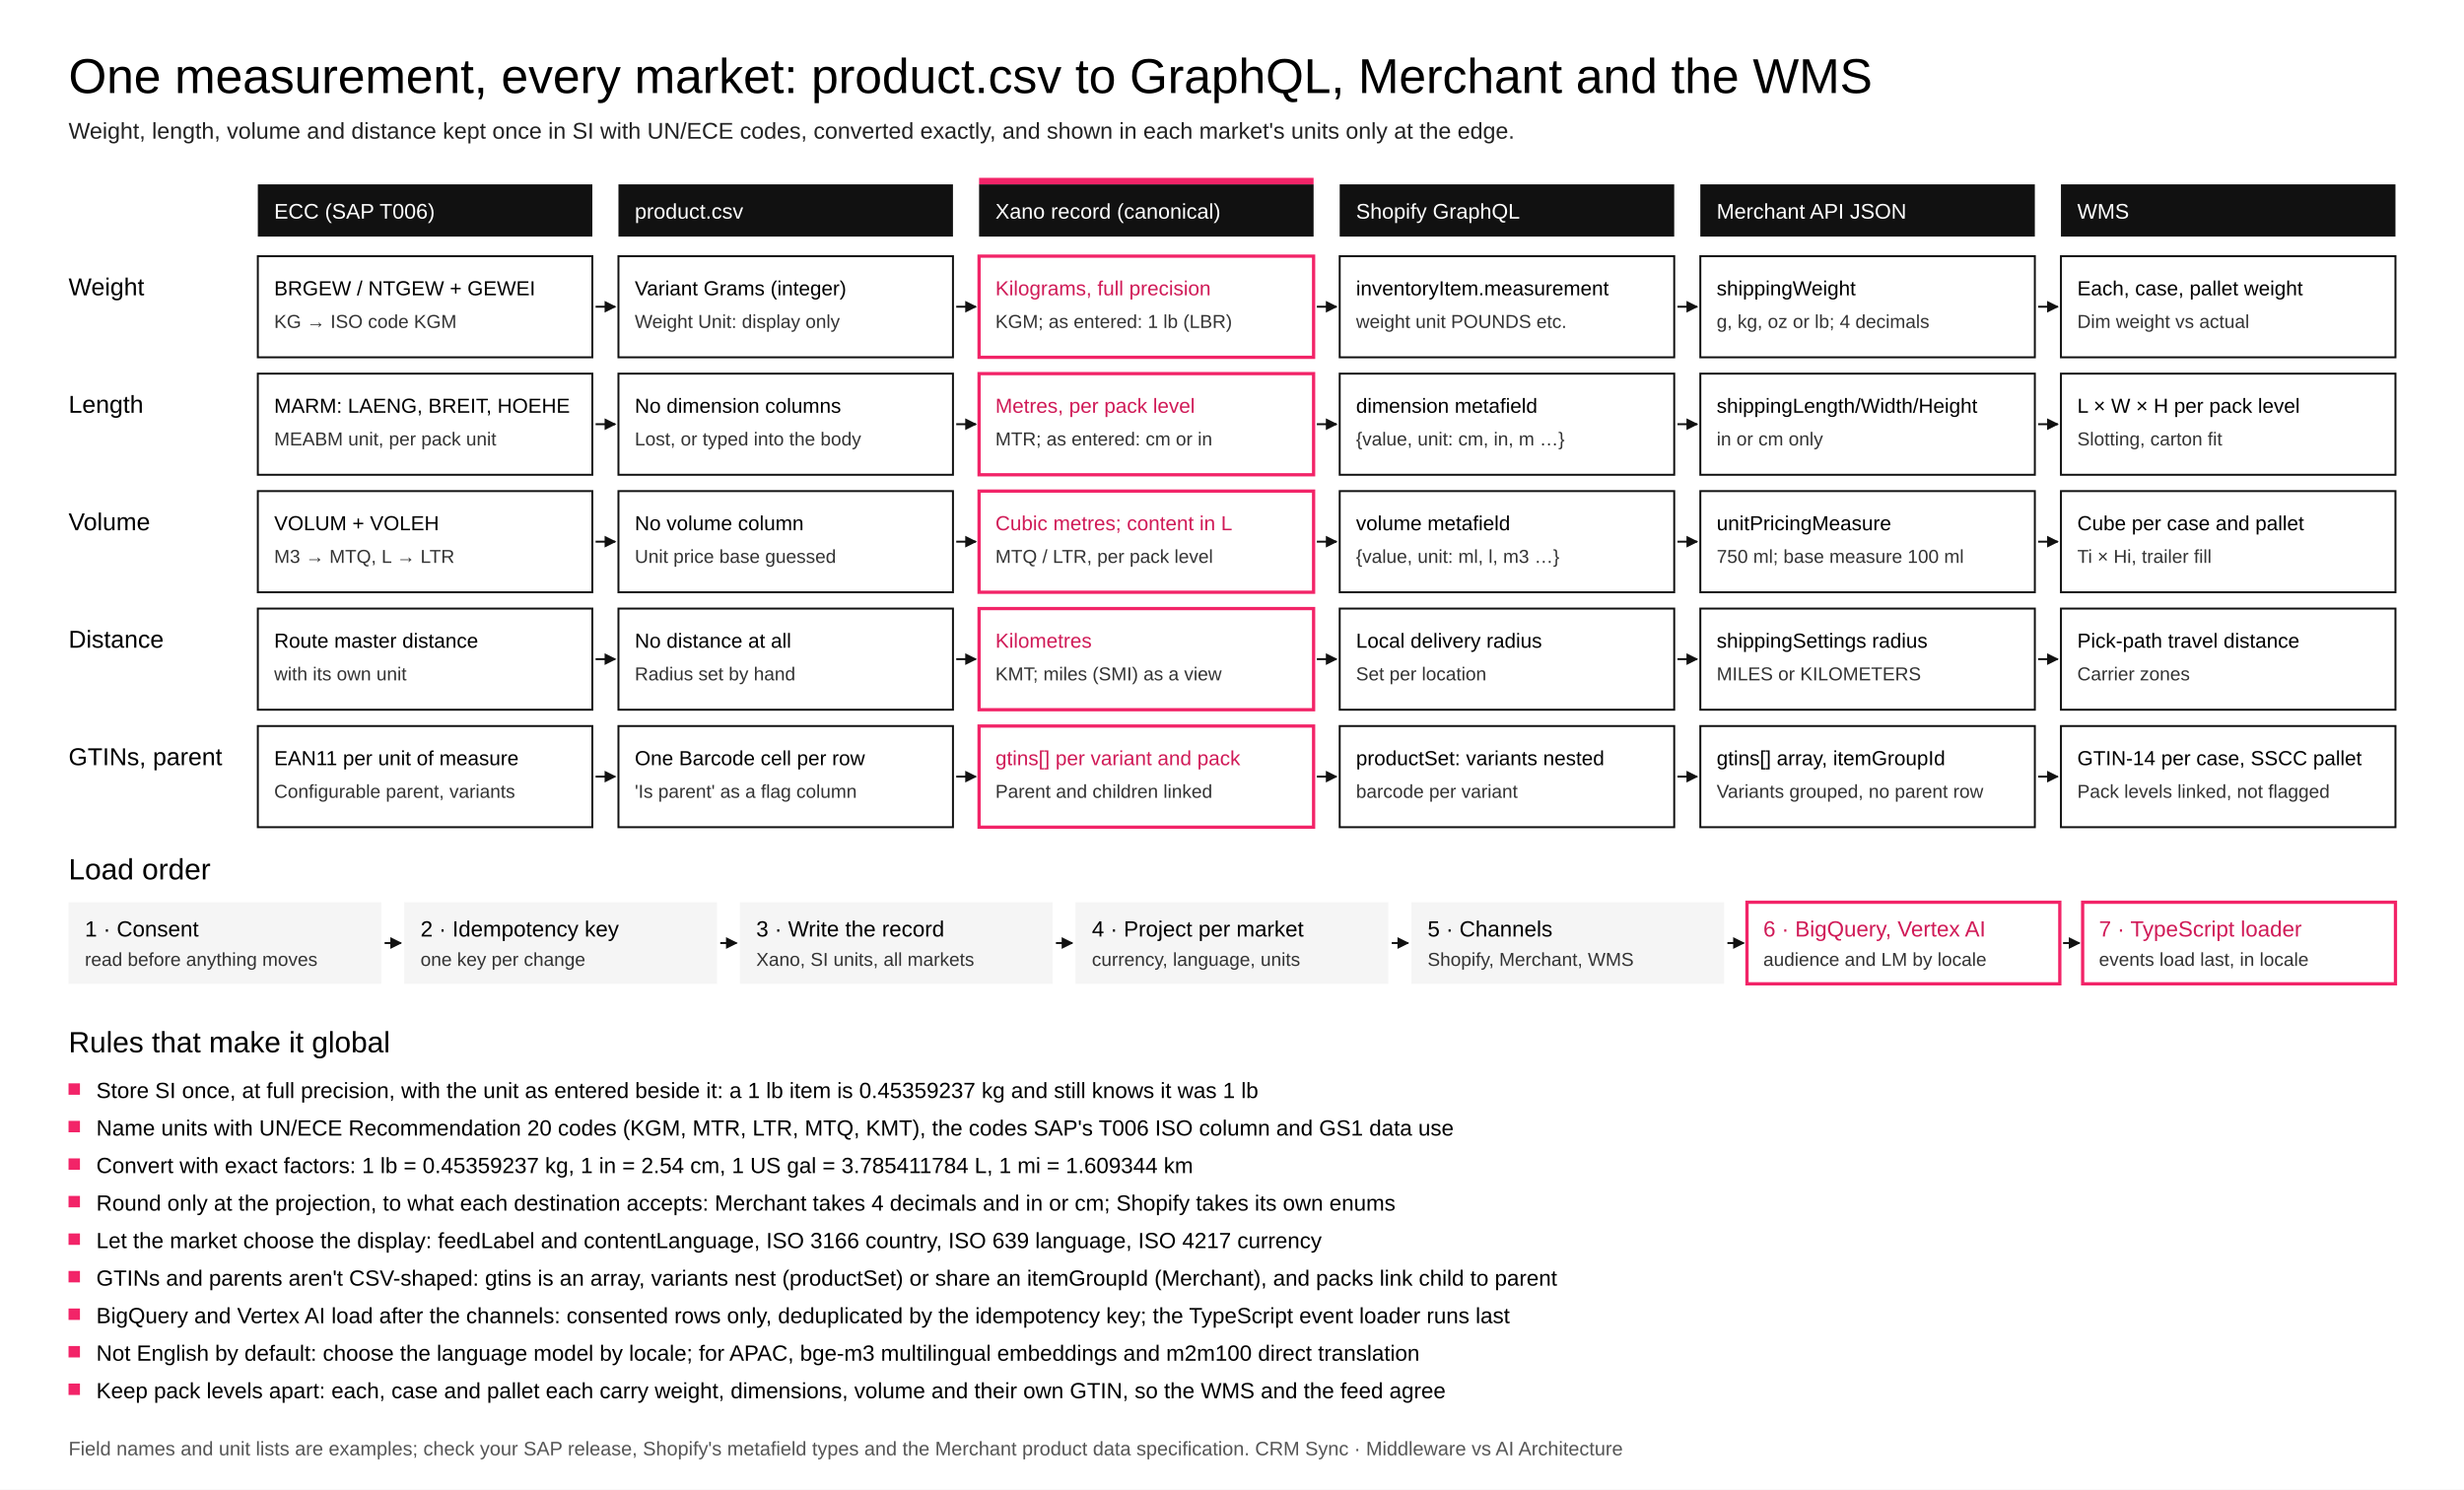
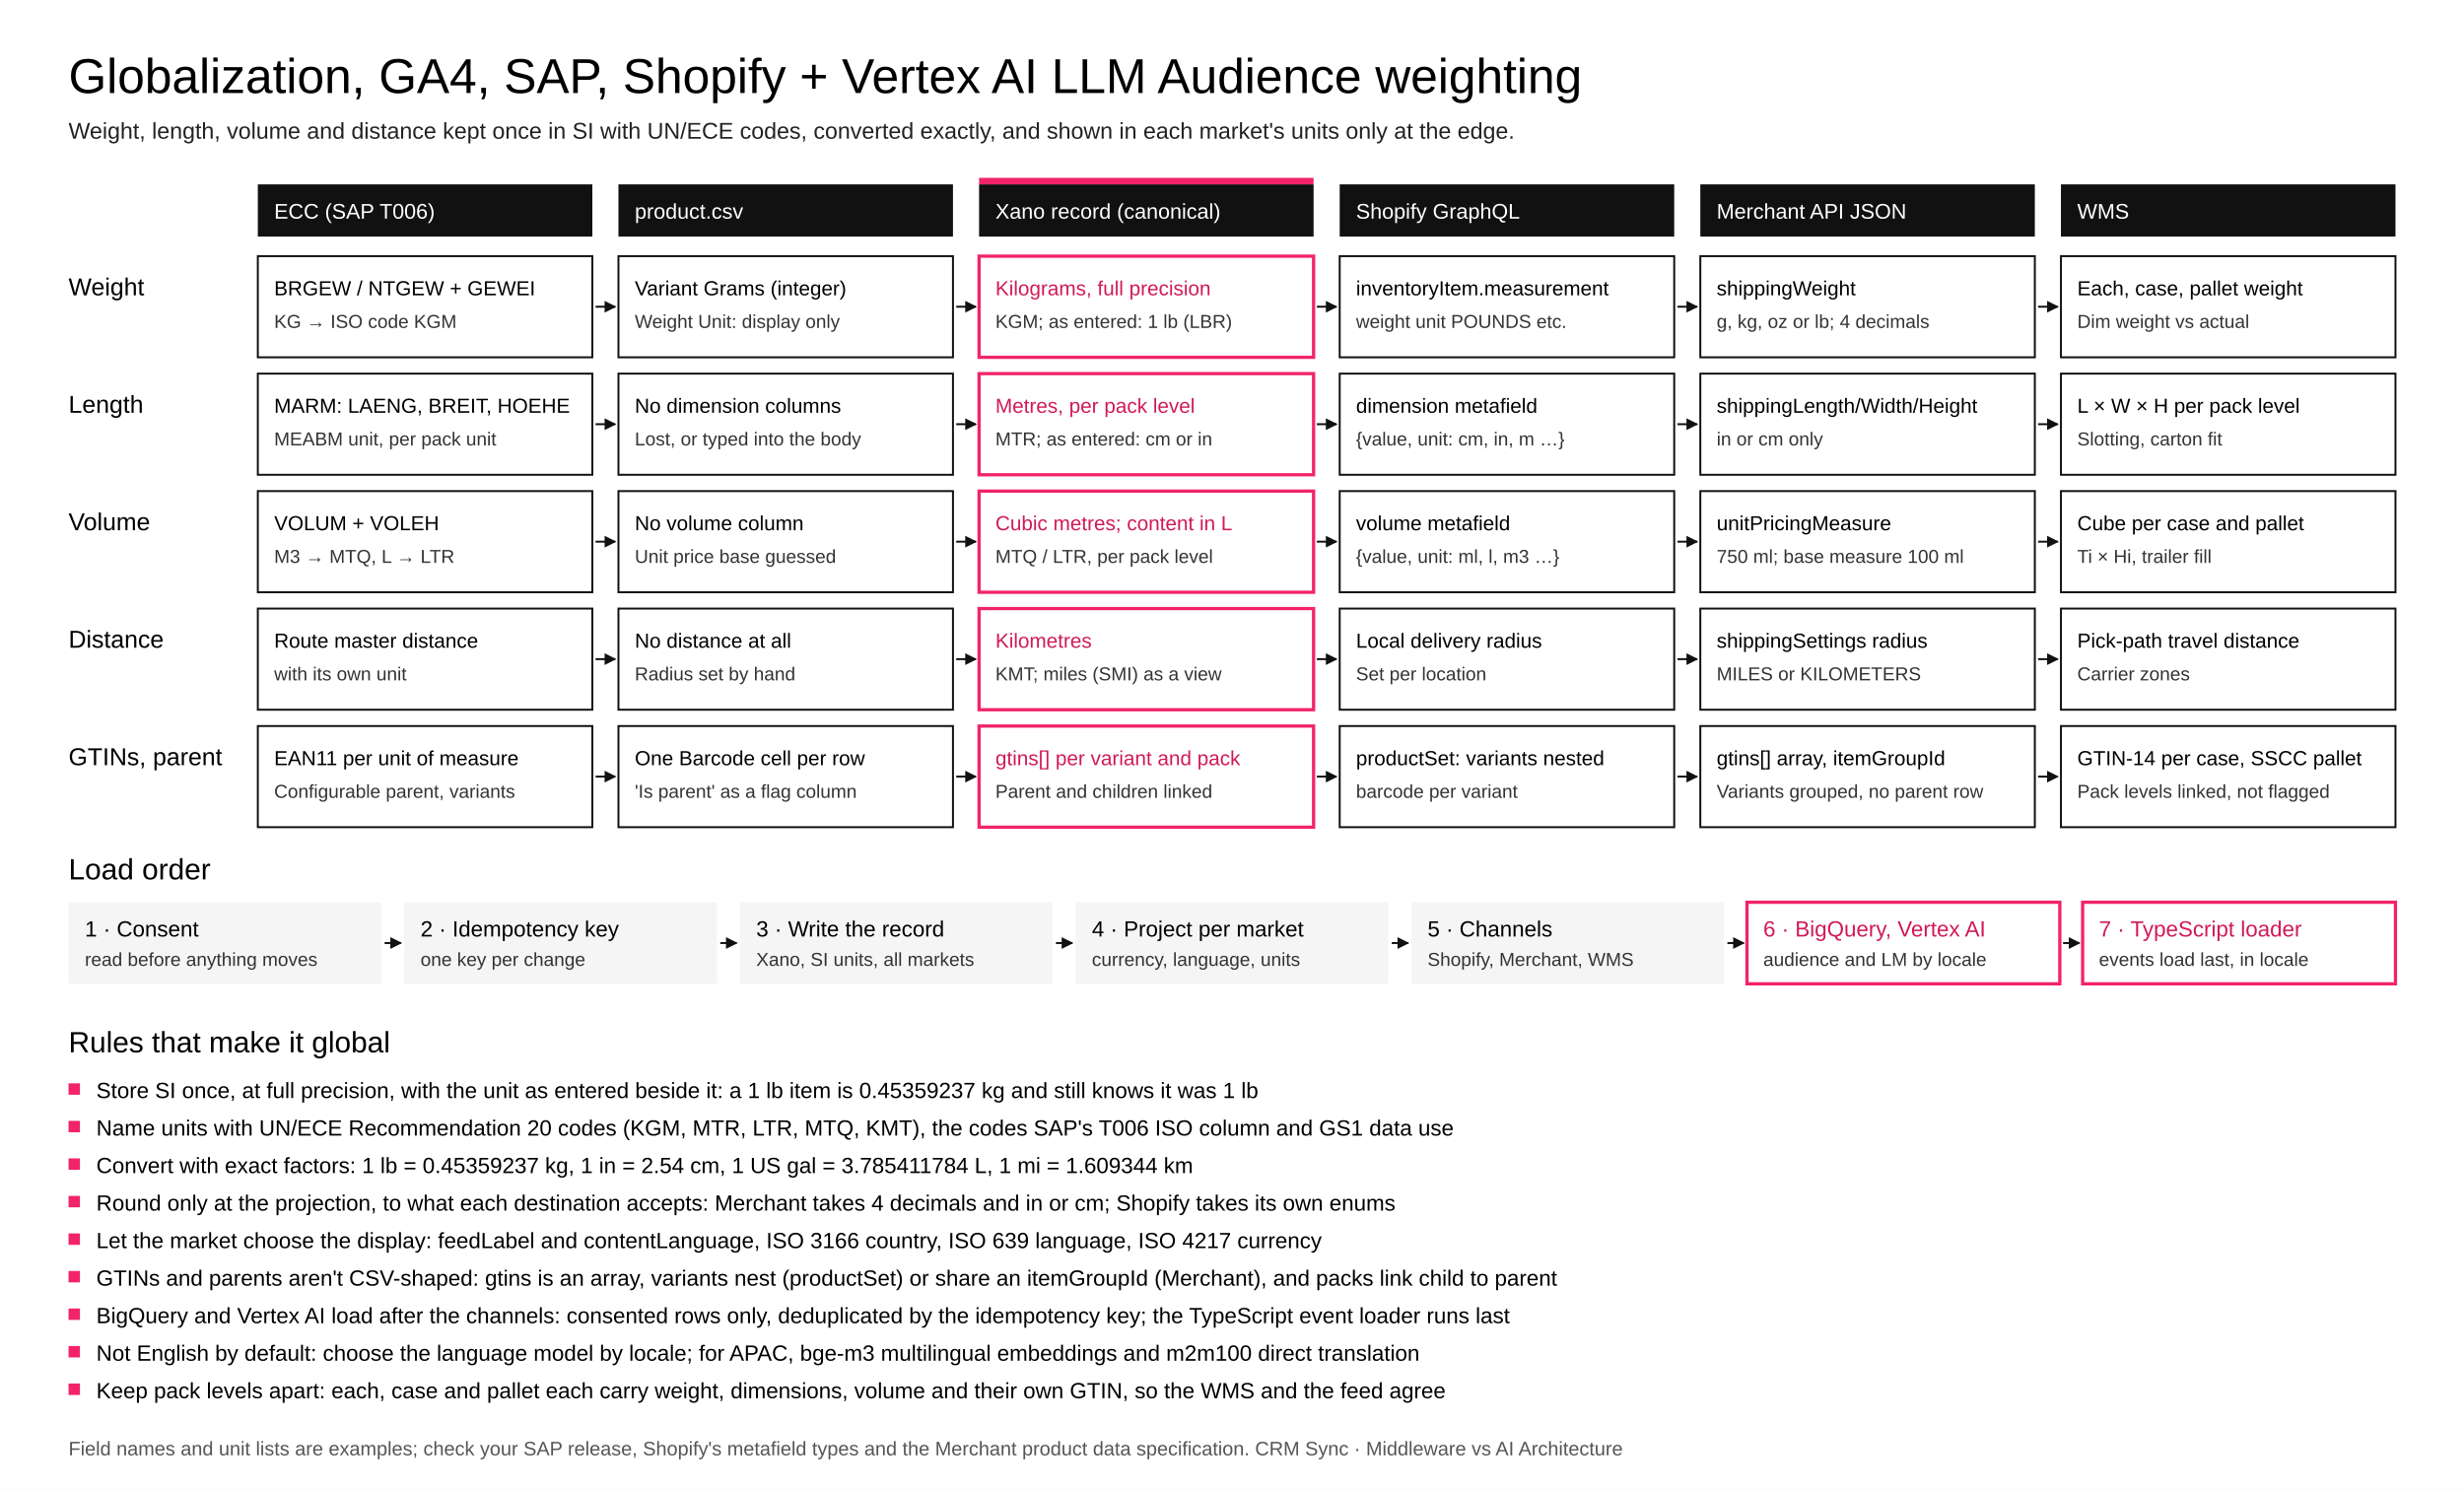
<svg xmlns="http://www.w3.org/2000/svg" width="1510" height="913" viewBox="-5 -5 1510 913">
  <rect id="background" x="-5" y="-5" width="1510" height="913" fill="#fff" />
  <defs>
    <marker id="arrow" viewBox="0 0 10 10" refX="9" refY="5" markerWidth="6" markerHeight="6" orient="auto">
      <path d="M0,0 L10,5 L0,10 z" fill="#111" />
    </marker>
  </defs>
  <g id="header">
-     <text x="37" y="52" font-family="Arial" font-size="30" fill="#000" text-anchor="start">One measurement, every market: product.csv to GraphQL, Merchant and the WMS</text>
+     <text x="37" y="52" font-family="Arial" font-size="30" fill="#000" text-anchor="start">Globalization, GA4, SAP, Shopify + Vertex AI LLM Audience weighting</text>
    <text x="37" y="80" font-family="Arial" font-size="14" fill="#222" text-anchor="start">Weight, length, volume and distance kept once in SI with UN/ECE codes, converted exactly, and shown in each market's units only at the edge.</text>
  </g>
  <g id="column-headers">
    <rect x="153.0" y="108" width="205.0" height="32" fill="#111" />
    <text x="163.0" y="129" font-family="Arial" font-size="13" fill="#fff" text-anchor="start">ECC (SAP T006)</text>
    <rect x="374.0" y="108" width="205.0" height="32" fill="#111" />
    <text x="384.0" y="129" font-family="Arial" font-size="13" fill="#fff" text-anchor="start">product.csv</text>
    <rect x="595.0" y="108" width="205.0" height="32" fill="#111" />
    <text x="605.0" y="129" font-family="Arial" font-size="13" fill="#fff" text-anchor="start">Xano record (canonical)</text>
    <rect x="816.0" y="108" width="205.0" height="32" fill="#111" />
    <text x="826.0" y="129" font-family="Arial" font-size="13" fill="#fff" text-anchor="start">Shopify GraphQL</text>
    <rect x="1037.0" y="108" width="205.0" height="32" fill="#111" />
    <text x="1047.0" y="129" font-family="Arial" font-size="13" fill="#fff" text-anchor="start">Merchant API JSON</text>
    <rect x="1258.0" y="108" width="205.0" height="32" fill="#111" />
    <text x="1268.0" y="129" font-family="Arial" font-size="13" fill="#fff" text-anchor="start">WMS</text>
    <rect x="595.0" y="104" width="205.0" height="4" fill="#f22468" />
  </g>
  <g id="row-weight">
    <text x="37" y="176" font-family="Arial" font-size="15" fill="#000" text-anchor="start">Weight</text>
    <rect x="153.0" y="152" width="205.0" height="62" fill="#fff" stroke="#111" stroke-width="1.2" />
    <text x="163.0" y="176" font-family="Arial" font-size="12.5" fill="#000" text-anchor="start">BRGEW / NTGEW + GEWEI</text>
    <text x="163.0" y="196" font-family="Arial" font-size="11.5" fill="#333" text-anchor="start">KG → ISO code KGM</text>
    <line x1="360.0" y1="183.0" x2="372.0" y2="183.0" stroke="#111" stroke-width="1.2" marker-end="url(#arrow)" />
    <rect x="374.0" y="152" width="205.0" height="62" fill="#fff" stroke="#111" stroke-width="1.2" />
    <text x="384.0" y="176" font-family="Arial" font-size="12.5" fill="#000" text-anchor="start">Variant Grams (integer)</text>
    <text x="384.0" y="196" font-family="Arial" font-size="11.5" fill="#333" text-anchor="start">Weight Unit: display only</text>
    <line x1="581.0" y1="183.0" x2="593.0" y2="183.0" stroke="#111" stroke-width="1.2" marker-end="url(#arrow)" />
    <rect x="595.0" y="152" width="205.0" height="62" fill="#fff" stroke="#f22468" stroke-width="2" />
    <text x="605.0" y="176" font-family="Arial" font-size="12.5" fill="#d01a57" text-anchor="start">Kilograms, full precision</text>
    <text x="605.0" y="196" font-family="Arial" font-size="11.5" fill="#333" text-anchor="start">KGM; as entered: 1 lb (LBR)</text>
    <line x1="802.0" y1="183.0" x2="814.0" y2="183.0" stroke="#111" stroke-width="1.2" marker-end="url(#arrow)" />
    <rect x="816.0" y="152" width="205.0" height="62" fill="#fff" stroke="#111" stroke-width="1.2" />
    <text x="826.0" y="176" font-family="Arial" font-size="12.5" fill="#000" text-anchor="start">inventoryItem.measurement</text>
    <text x="826.0" y="196" font-family="Arial" font-size="11.5" fill="#333" text-anchor="start">weight unit POUNDS etc.</text>
    <line x1="1023.0" y1="183.0" x2="1035.0" y2="183.0" stroke="#111" stroke-width="1.2" marker-end="url(#arrow)" />
    <rect x="1037.0" y="152" width="205.0" height="62" fill="#fff" stroke="#111" stroke-width="1.2" />
    <text x="1047.0" y="176" font-family="Arial" font-size="12.5" fill="#000" text-anchor="start">shippingWeight</text>
    <text x="1047.0" y="196" font-family="Arial" font-size="11.5" fill="#333" text-anchor="start">g, kg, oz or lb; 4 decimals</text>
    <line x1="1244.0" y1="183.0" x2="1256.0" y2="183.0" stroke="#111" stroke-width="1.2" marker-end="url(#arrow)" />
    <rect x="1258.0" y="152" width="205.0" height="62" fill="#fff" stroke="#111" stroke-width="1.2" />
    <text x="1268.0" y="176" font-family="Arial" font-size="12.5" fill="#000" text-anchor="start">Each, case, pallet weight</text>
    <text x="1268.0" y="196" font-family="Arial" font-size="11.5" fill="#333" text-anchor="start">Dim weight vs actual</text>
  </g>
  <g id="row-length">
    <text x="37" y="248" font-family="Arial" font-size="15" fill="#000" text-anchor="start">Length</text>
    <rect x="153.0" y="224" width="205.0" height="62" fill="#fff" stroke="#111" stroke-width="1.2" />
    <text x="163.0" y="248" font-family="Arial" font-size="12.5" fill="#000" text-anchor="start">MARM: LAENG, BREIT, HOEHE</text>
    <text x="163.0" y="268" font-family="Arial" font-size="11.5" fill="#333" text-anchor="start">MEABM unit, per pack unit</text>
    <line x1="360.0" y1="255.0" x2="372.0" y2="255.0" stroke="#111" stroke-width="1.2" marker-end="url(#arrow)" />
    <rect x="374.0" y="224" width="205.0" height="62" fill="#fff" stroke="#111" stroke-width="1.2" />
    <text x="384.0" y="248" font-family="Arial" font-size="12.5" fill="#000" text-anchor="start">No dimension columns</text>
    <text x="384.0" y="268" font-family="Arial" font-size="11.5" fill="#333" text-anchor="start">Lost, or typed into the body</text>
    <line x1="581.0" y1="255.0" x2="593.0" y2="255.0" stroke="#111" stroke-width="1.2" marker-end="url(#arrow)" />
    <rect x="595.0" y="224" width="205.0" height="62" fill="#fff" stroke="#f22468" stroke-width="2" />
    <text x="605.0" y="248" font-family="Arial" font-size="12.5" fill="#d01a57" text-anchor="start">Metres, per pack level</text>
    <text x="605.0" y="268" font-family="Arial" font-size="11.5" fill="#333" text-anchor="start">MTR; as entered: cm or in</text>
    <line x1="802.0" y1="255.0" x2="814.0" y2="255.0" stroke="#111" stroke-width="1.2" marker-end="url(#arrow)" />
    <rect x="816.0" y="224" width="205.0" height="62" fill="#fff" stroke="#111" stroke-width="1.2" />
    <text x="826.0" y="248" font-family="Arial" font-size="12.5" fill="#000" text-anchor="start">dimension metafield</text>
    <text x="826.0" y="268" font-family="Arial" font-size="11.5" fill="#333" text-anchor="start">{value, unit: cm, in, m …}</text>
    <line x1="1023.0" y1="255.0" x2="1035.0" y2="255.0" stroke="#111" stroke-width="1.2" marker-end="url(#arrow)" />
    <rect x="1037.0" y="224" width="205.0" height="62" fill="#fff" stroke="#111" stroke-width="1.2" />
    <text x="1047.0" y="248" font-family="Arial" font-size="12.5" fill="#000" text-anchor="start">shippingLength/Width/Height</text>
    <text x="1047.0" y="268" font-family="Arial" font-size="11.5" fill="#333" text-anchor="start">in or cm only</text>
    <line x1="1244.0" y1="255.0" x2="1256.0" y2="255.0" stroke="#111" stroke-width="1.2" marker-end="url(#arrow)" />
    <rect x="1258.0" y="224" width="205.0" height="62" fill="#fff" stroke="#111" stroke-width="1.2" />
    <text x="1268.0" y="248" font-family="Arial" font-size="12.5" fill="#000" text-anchor="start">L × W × H per pack level</text>
    <text x="1268.0" y="268" font-family="Arial" font-size="11.5" fill="#333" text-anchor="start">Slotting, carton fit</text>
  </g>
  <g id="row-volume">
    <text x="37" y="320" font-family="Arial" font-size="15" fill="#000" text-anchor="start">Volume</text>
    <rect x="153.0" y="296" width="205.0" height="62" fill="#fff" stroke="#111" stroke-width="1.2" />
    <text x="163.0" y="320" font-family="Arial" font-size="12.5" fill="#000" text-anchor="start">VOLUM + VOLEH</text>
    <text x="163.0" y="340" font-family="Arial" font-size="11.5" fill="#333" text-anchor="start">M3 → MTQ, L → LTR</text>
    <line x1="360.0" y1="327.0" x2="372.0" y2="327.0" stroke="#111" stroke-width="1.2" marker-end="url(#arrow)" />
    <rect x="374.0" y="296" width="205.0" height="62" fill="#fff" stroke="#111" stroke-width="1.2" />
    <text x="384.0" y="320" font-family="Arial" font-size="12.5" fill="#000" text-anchor="start">No volume column</text>
    <text x="384.0" y="340" font-family="Arial" font-size="11.5" fill="#333" text-anchor="start">Unit price base guessed</text>
    <line x1="581.0" y1="327.0" x2="593.0" y2="327.0" stroke="#111" stroke-width="1.2" marker-end="url(#arrow)" />
    <rect x="595.0" y="296" width="205.0" height="62" fill="#fff" stroke="#f22468" stroke-width="2" />
    <text x="605.0" y="320" font-family="Arial" font-size="12.5" fill="#d01a57" text-anchor="start">Cubic metres; content in L</text>
    <text x="605.0" y="340" font-family="Arial" font-size="11.5" fill="#333" text-anchor="start">MTQ / LTR, per pack level</text>
    <line x1="802.0" y1="327.0" x2="814.0" y2="327.0" stroke="#111" stroke-width="1.2" marker-end="url(#arrow)" />
    <rect x="816.0" y="296" width="205.0" height="62" fill="#fff" stroke="#111" stroke-width="1.2" />
    <text x="826.0" y="320" font-family="Arial" font-size="12.5" fill="#000" text-anchor="start">volume metafield</text>
    <text x="826.0" y="340" font-family="Arial" font-size="11.5" fill="#333" text-anchor="start">{value, unit: ml, l, m3 …}</text>
    <line x1="1023.0" y1="327.0" x2="1035.0" y2="327.0" stroke="#111" stroke-width="1.2" marker-end="url(#arrow)" />
    <rect x="1037.0" y="296" width="205.0" height="62" fill="#fff" stroke="#111" stroke-width="1.2" />
    <text x="1047.0" y="320" font-family="Arial" font-size="12.5" fill="#000" text-anchor="start">unitPricingMeasure</text>
    <text x="1047.0" y="340" font-family="Arial" font-size="11.5" fill="#333" text-anchor="start">750 ml; base measure 100 ml</text>
    <line x1="1244.0" y1="327.0" x2="1256.0" y2="327.0" stroke="#111" stroke-width="1.2" marker-end="url(#arrow)" />
    <rect x="1258.0" y="296" width="205.0" height="62" fill="#fff" stroke="#111" stroke-width="1.2" />
    <text x="1268.0" y="320" font-family="Arial" font-size="12.5" fill="#000" text-anchor="start">Cube per case and pallet</text>
    <text x="1268.0" y="340" font-family="Arial" font-size="11.5" fill="#333" text-anchor="start">Ti × Hi, trailer fill</text>
  </g>
  <g id="row-distance">
    <text x="37" y="392" font-family="Arial" font-size="15" fill="#000" text-anchor="start">Distance</text>
    <rect x="153.0" y="368" width="205.0" height="62" fill="#fff" stroke="#111" stroke-width="1.2" />
    <text x="163.0" y="392" font-family="Arial" font-size="12.5" fill="#000" text-anchor="start">Route master distance</text>
    <text x="163.0" y="412" font-family="Arial" font-size="11.5" fill="#333" text-anchor="start">with its own unit</text>
    <line x1="360.0" y1="399.0" x2="372.0" y2="399.0" stroke="#111" stroke-width="1.2" marker-end="url(#arrow)" />
    <rect x="374.0" y="368" width="205.0" height="62" fill="#fff" stroke="#111" stroke-width="1.2" />
    <text x="384.0" y="392" font-family="Arial" font-size="12.5" fill="#000" text-anchor="start">No distance at all</text>
    <text x="384.0" y="412" font-family="Arial" font-size="11.5" fill="#333" text-anchor="start">Radius set by hand</text>
    <line x1="581.0" y1="399.0" x2="593.0" y2="399.0" stroke="#111" stroke-width="1.2" marker-end="url(#arrow)" />
    <rect x="595.0" y="368" width="205.0" height="62" fill="#fff" stroke="#f22468" stroke-width="2" />
    <text x="605.0" y="392" font-family="Arial" font-size="12.5" fill="#d01a57" text-anchor="start">Kilometres</text>
    <text x="605.0" y="412" font-family="Arial" font-size="11.5" fill="#333" text-anchor="start">KMT; miles (SMI) as a view</text>
    <line x1="802.0" y1="399.0" x2="814.0" y2="399.0" stroke="#111" stroke-width="1.2" marker-end="url(#arrow)" />
    <rect x="816.0" y="368" width="205.0" height="62" fill="#fff" stroke="#111" stroke-width="1.2" />
    <text x="826.0" y="392" font-family="Arial" font-size="12.5" fill="#000" text-anchor="start">Local delivery radius</text>
    <text x="826.0" y="412" font-family="Arial" font-size="11.5" fill="#333" text-anchor="start">Set per location</text>
    <line x1="1023.0" y1="399.0" x2="1035.0" y2="399.0" stroke="#111" stroke-width="1.2" marker-end="url(#arrow)" />
    <rect x="1037.0" y="368" width="205.0" height="62" fill="#fff" stroke="#111" stroke-width="1.2" />
    <text x="1047.0" y="392" font-family="Arial" font-size="12.5" fill="#000" text-anchor="start">shippingSettings radius</text>
    <text x="1047.0" y="412" font-family="Arial" font-size="11.5" fill="#333" text-anchor="start">MILES or KILOMETERS</text>
    <line x1="1244.0" y1="399.0" x2="1256.0" y2="399.0" stroke="#111" stroke-width="1.2" marker-end="url(#arrow)" />
    <rect x="1258.0" y="368" width="205.0" height="62" fill="#fff" stroke="#111" stroke-width="1.2" />
    <text x="1268.0" y="392" font-family="Arial" font-size="12.5" fill="#000" text-anchor="start">Pick-path travel distance</text>
    <text x="1268.0" y="412" font-family="Arial" font-size="11.5" fill="#333" text-anchor="start">Carrier zones</text>
  </g>
  <g id="row-gtins,-parent">
    <text x="37" y="464" font-family="Arial" font-size="15" fill="#000" text-anchor="start">GTINs, parent</text>
    <rect x="153.0" y="440" width="205.0" height="62" fill="#fff" stroke="#111" stroke-width="1.2" />
    <text x="163.0" y="464" font-family="Arial" font-size="12.5" fill="#000" text-anchor="start">EAN11 per unit of measure</text>
    <text x="163.0" y="484" font-family="Arial" font-size="11.5" fill="#333" text-anchor="start">Configurable parent, variants</text>
    <line x1="360.0" y1="471.0" x2="372.0" y2="471.0" stroke="#111" stroke-width="1.2" marker-end="url(#arrow)" />
    <rect x="374.0" y="440" width="205.0" height="62" fill="#fff" stroke="#111" stroke-width="1.2" />
    <text x="384.0" y="464" font-family="Arial" font-size="12.5" fill="#000" text-anchor="start">One Barcode cell per row</text>
    <text x="384.0" y="484" font-family="Arial" font-size="11.5" fill="#333" text-anchor="start">'Is parent' as a flag column</text>
    <line x1="581.0" y1="471.0" x2="593.0" y2="471.0" stroke="#111" stroke-width="1.2" marker-end="url(#arrow)" />
    <rect x="595.0" y="440" width="205.0" height="62" fill="#fff" stroke="#f22468" stroke-width="2" />
    <text x="605.0" y="464" font-family="Arial" font-size="12.5" fill="#d01a57" text-anchor="start">gtins[] per variant and pack</text>
    <text x="605.0" y="484" font-family="Arial" font-size="11.5" fill="#333" text-anchor="start">Parent and children linked</text>
    <line x1="802.0" y1="471.0" x2="814.0" y2="471.0" stroke="#111" stroke-width="1.2" marker-end="url(#arrow)" />
    <rect x="816.0" y="440" width="205.0" height="62" fill="#fff" stroke="#111" stroke-width="1.2" />
    <text x="826.0" y="464" font-family="Arial" font-size="12.5" fill="#000" text-anchor="start">productSet: variants nested</text>
    <text x="826.0" y="484" font-family="Arial" font-size="11.5" fill="#333" text-anchor="start">barcode per variant</text>
    <line x1="1023.0" y1="471.0" x2="1035.0" y2="471.0" stroke="#111" stroke-width="1.2" marker-end="url(#arrow)" />
    <rect x="1037.0" y="440" width="205.0" height="62" fill="#fff" stroke="#111" stroke-width="1.2" />
    <text x="1047.0" y="464" font-family="Arial" font-size="12.5" fill="#000" text-anchor="start">gtins[] array, itemGroupId</text>
    <text x="1047.0" y="484" font-family="Arial" font-size="11.5" fill="#333" text-anchor="start">Variants grouped, no parent row</text>
    <line x1="1244.0" y1="471.0" x2="1256.0" y2="471.0" stroke="#111" stroke-width="1.2" marker-end="url(#arrow)" />
    <rect x="1258.0" y="440" width="205.0" height="62" fill="#fff" stroke="#111" stroke-width="1.2" />
    <text x="1268.0" y="464" font-family="Arial" font-size="12.5" fill="#000" text-anchor="start">GTIN-14 per case, SSCC pallet</text>
    <text x="1268.0" y="484" font-family="Arial" font-size="11.5" fill="#333" text-anchor="start">Pack levels linked, not flagged</text>
  </g>
  <g id="load-order">
    <text x="37" y="534" font-family="Arial" font-size="18" fill="#000" text-anchor="start">Load order</text>
    <g id="load-step-1">
      <rect x="37.0" y="548" width="191.7" height="50" fill="#f5f5f5" stroke="none" stroke-width="2" />
      <text x="47.0" y="569" font-family="Arial" font-size="13.5" fill="#000" text-anchor="start">1 · Consent</text>
      <text x="47.0" y="587" font-family="Arial" font-size="11.5" fill="#333" text-anchor="start">read before anything moves</text>
      <line x1="230.7" y1="573" x2="240.7" y2="573" stroke="#111" stroke-width="1.2" marker-end="url(#arrow)" />
    </g>
    <g id="load-step-2">
      <rect x="242.7" y="548" width="191.7" height="50" fill="#f5f5f5" stroke="none" stroke-width="2" />
      <text x="252.714" y="569" font-family="Arial" font-size="13.5" fill="#000" text-anchor="start">2 · Idempotency key</text>
      <text x="252.714" y="587" font-family="Arial" font-size="11.5" fill="#333" text-anchor="start">one key per change</text>
      <line x1="436.4" y1="573" x2="446.4" y2="573" stroke="#111" stroke-width="1.2" marker-end="url(#arrow)" />
    </g>
    <g id="load-step-3">
      <rect x="448.4" y="548" width="191.7" height="50" fill="#f5f5f5" stroke="none" stroke-width="2" />
      <text x="458.429" y="569" font-family="Arial" font-size="13.5" fill="#000" text-anchor="start">3 · Write the record</text>
      <text x="458.429" y="587" font-family="Arial" font-size="11.5" fill="#333" text-anchor="start">Xano, SI units, all markets</text>
      <line x1="642.1" y1="573" x2="652.1" y2="573" stroke="#111" stroke-width="1.2" marker-end="url(#arrow)" />
    </g>
    <g id="load-step-4">
      <rect x="654.1" y="548" width="191.7" height="50" fill="#f5f5f5" stroke="none" stroke-width="2" />
      <text x="664.143" y="569" font-family="Arial" font-size="13.5" fill="#000" text-anchor="start">4 · Project per market</text>
      <text x="664.143" y="587" font-family="Arial" font-size="11.5" fill="#333" text-anchor="start">currency, language, units</text>
      <line x1="847.9" y1="573" x2="857.9" y2="573" stroke="#111" stroke-width="1.2" marker-end="url(#arrow)" />
    </g>
    <g id="load-step-5">
      <rect x="859.9" y="548" width="191.7" height="50" fill="#f5f5f5" stroke="none" stroke-width="2" />
      <text x="869.857" y="569" font-family="Arial" font-size="13.5" fill="#000" text-anchor="start">5 · Channels</text>
      <text x="869.857" y="587" font-family="Arial" font-size="11.5" fill="#333" text-anchor="start">Shopify, Merchant, WMS</text>
      <line x1="1053.6" y1="573" x2="1063.6" y2="573" stroke="#111" stroke-width="1.2" marker-end="url(#arrow)" />
    </g>
    <g id="load-step-6">
      <rect x="1065.6" y="548" width="191.7" height="50" fill="#fff" stroke="#f22468" stroke-width="2" />
      <text x="1075.571" y="569" font-family="Arial" font-size="13.5" fill="#d01a57" text-anchor="start">6 · BigQuery, Vertex AI</text>
      <text x="1075.571" y="587" font-family="Arial" font-size="11.5" fill="#333" text-anchor="start">audience and LM by locale</text>
      <line x1="1259.3" y1="573" x2="1269.3" y2="573" stroke="#111" stroke-width="1.2" marker-end="url(#arrow)" />
    </g>
    <g id="load-step-7">
      <rect x="1271.3" y="548" width="191.7" height="50" fill="#fff" stroke="#f22468" stroke-width="2" />
      <text x="1281.286" y="569" font-family="Arial" font-size="13.5" fill="#d01a57" text-anchor="start">7 · TypeScript loader</text>
      <text x="1281.286" y="587" font-family="Arial" font-size="11.5" fill="#333" text-anchor="start">events load last, in locale</text>
    </g>
  </g>
  <g id="rules">
    <text x="37" y="640" font-family="Arial" font-size="18" fill="#000" text-anchor="start">Rules that make it global</text>
    <rect x="37" y="659" width="7" height="7" fill="#f22468" />
    <text x="54" y="668" font-family="Arial" font-size="13.5" fill="#000" text-anchor="start">Store SI once, at full precision, with the unit as entered beside it: a 1 lb item is 0.45359237 kg and still knows it was 1 lb</text>
    <rect x="37" y="682" width="7" height="7" fill="#f22468" />
    <text x="54" y="691" font-family="Arial" font-size="13.5" fill="#000" text-anchor="start">Name units with UN/ECE Recommendation 20 codes (KGM, MTR, LTR, MTQ, KMT), the codes SAP's T006 ISO column and GS1 data use</text>
    <rect x="37" y="705" width="7" height="7" fill="#f22468" />
    <text x="54" y="714" font-family="Arial" font-size="13.5" fill="#000" text-anchor="start">Convert with exact factors: 1 lb = 0.45359237 kg, 1 in = 2.54 cm, 1 US gal = 3.785411784 L, 1 mi = 1.609344 km</text>
    <rect x="37" y="728" width="7" height="7" fill="#f22468" />
    <text x="54" y="737" font-family="Arial" font-size="13.5" fill="#000" text-anchor="start">Round only at the projection, to what each destination accepts: Merchant takes 4 decimals and in or cm; Shopify takes its own enums</text>
    <rect x="37" y="751" width="7" height="7" fill="#f22468" />
    <text x="54" y="760" font-family="Arial" font-size="13.5" fill="#000" text-anchor="start">Let the market choose the display: feedLabel and contentLanguage, ISO 3166 country, ISO 639 language, ISO 4217 currency</text>
    <rect x="37" y="774" width="7" height="7" fill="#f22468" />
    <text x="54" y="783" font-family="Arial" font-size="13.5" fill="#000" text-anchor="start">GTINs and parents aren't CSV-shaped: gtins is an array, variants nest (productSet) or share an itemGroupId (Merchant), and packs link child to parent</text>
    <rect x="37" y="797" width="7" height="7" fill="#f22468" />
    <text x="54" y="806" font-family="Arial" font-size="13.5" fill="#000" text-anchor="start">BigQuery and Vertex AI load after the channels: consented rows only, deduplicated by the idempotency key; the TypeScript event loader runs last</text>
    <rect x="37" y="820" width="7" height="7" fill="#f22468" />
    <text x="54" y="829" font-family="Arial" font-size="13.5" fill="#000" text-anchor="start">Not English by default: choose the language model by locale; for APAC, bge-m3 multilingual embeddings and m2m100 direct translation</text>
    <rect x="37" y="843" width="7" height="7" fill="#f22468" />
    <text x="54" y="852" font-family="Arial" font-size="13.5" fill="#000" text-anchor="start">Keep pack levels apart: each, case and pallet each carry weight, dimensions, volume and their own GTIN, so the WMS and the feed agree</text>
  </g>
  <g id="footer">
    <text x="37" y="887" font-family="Arial" font-size="12" fill="#555" text-anchor="start">Field names and unit lists are examples; check your SAP release, Shopify's metafield types and the Merchant product data specification. CRM Sync · Middleware vs AI Architecture</text>
  </g>
</svg>
